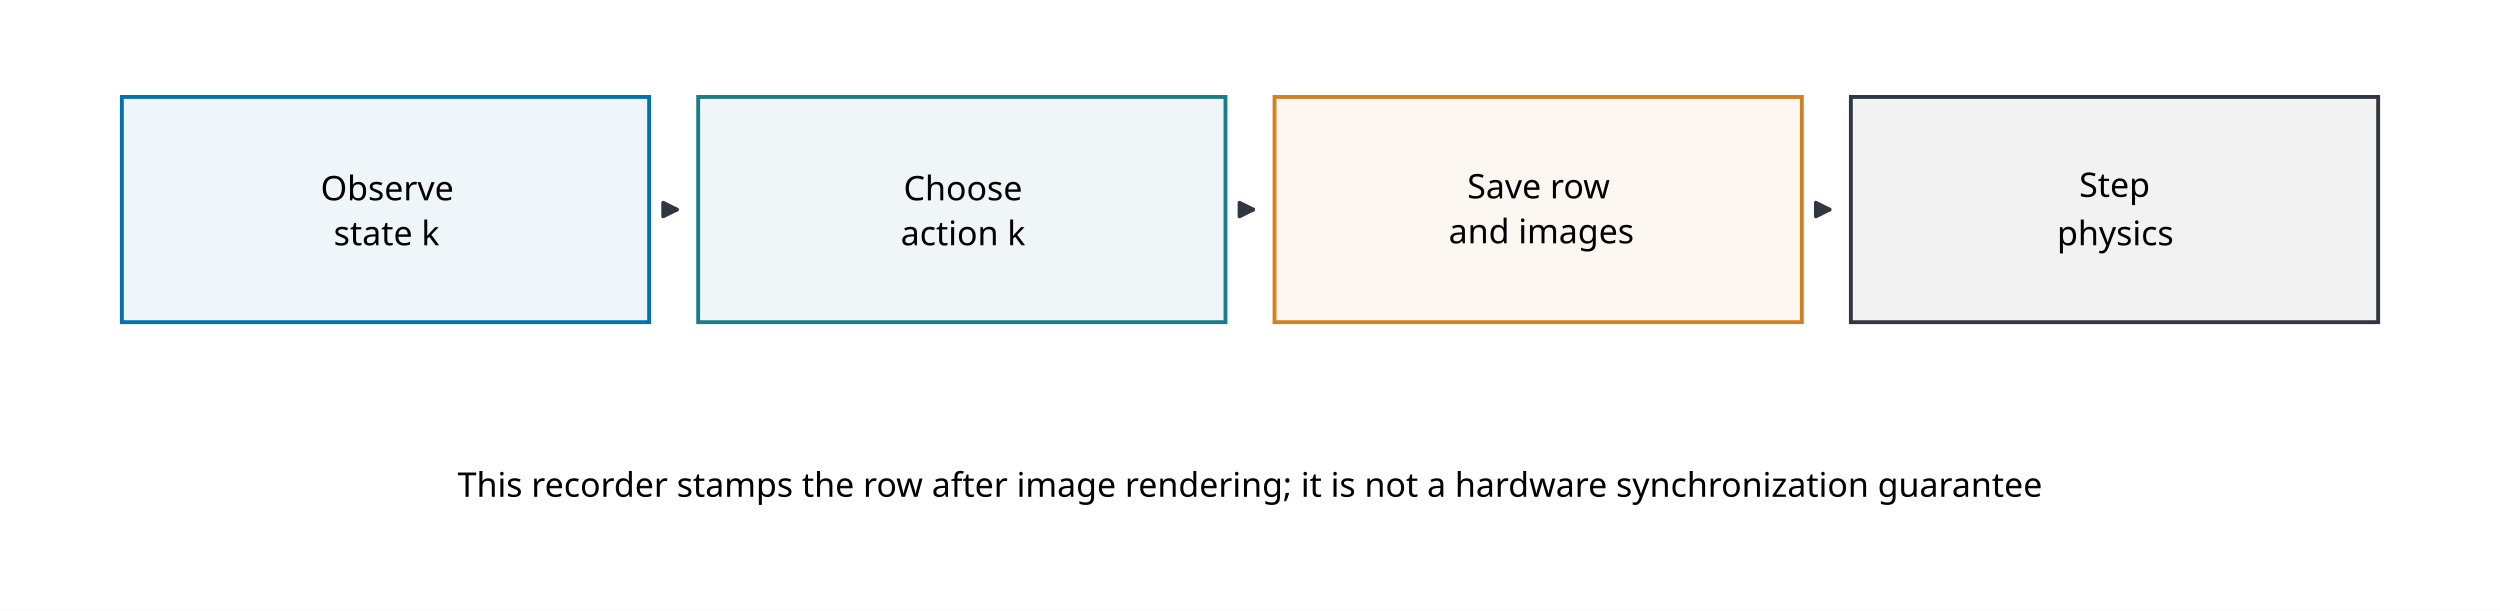
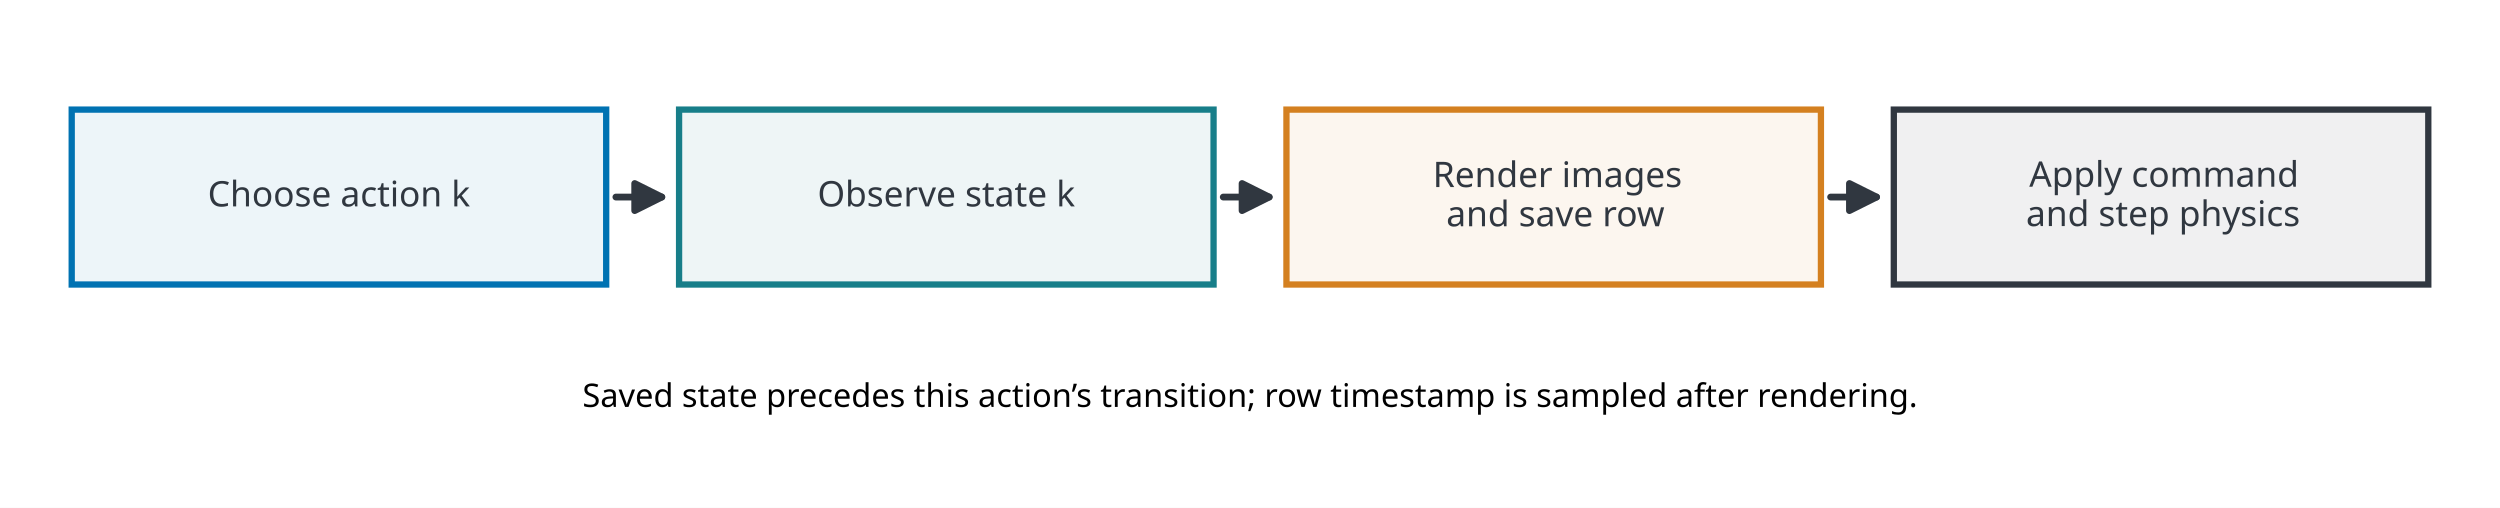
- <svg xmlns="http://www.w3.org/2000/svg" width="515.906pt" height="126pt" viewBox="0 0 515.906 126" version="1.1">
+ <svg xmlns="http://www.w3.org/2000/svg" width="516.24pt" height="104.861pt" viewBox="0 0 516.24 104.861" version="1.1">
  <defs>
    <style type="text/css">*{stroke-linejoin: round; stroke-linecap: butt}</style>
  </defs>
  <g id="figure_1">
    <g id="patch_1">
-       <path d="M 0 126 L 515.906 126 L 515.906 0 L 0 0 z " style="fill: #ffffff" />
+       <path d="M 0 104.861 L 516.24 104.861 L 516.24 0 L 0 0 z " style="fill: #ffffff" />
    </g>
    <g id="axes_1">
      <g id="patch_2">
-         <path d="M 25.144 66.486 L 133.957 66.486 L 133.957 20.006 L 25.144 20.006 z " clip-path="url(#peb98298372)" style="fill: #0072b2; fill-opacity: 0.063; stroke: #0072b2; stroke-width: 0.8; stroke-linejoin: miter" />
+         <path d="M 14.807 58.751 L 125.176 58.751 L 125.176 22.633 L 14.807 22.633 z " clip-path="url(#p0be483f7f4)" style="fill: #0072b2; fill-opacity: 0.071; stroke: #0072b2; stroke-width: 1.3; stroke-linejoin: miter" />
      </g>
      <g id="patch_3">
-         <path d="M 136.967 43.246 Q 138.763 43.246 139.664 43.246 " clip-path="url(#peb98298372)" style="fill: none; stroke: #303740; stroke-width: 0.8; stroke-linecap: round" />
-         <path d="M 136.864 41.846 L 139.664 43.246 L 136.864 44.646 z " clip-path="url(#peb98298372)" style="fill: #303740; stroke: #303740; stroke-width: 0.8; stroke-linecap: round" />
+         <path d="M 127.178 40.692 Q 132.704 40.692 136.664 40.692 " clip-path="url(#p0be483f7f4)" style="fill: none; stroke: #303740; stroke-width: 1.4; stroke-linecap: round" />
+         <path d="M 131.064 37.892 L 136.664 40.692 L 131.064 43.492 z " clip-path="url(#p0be483f7f4)" style="fill: #303740; stroke: #303740; stroke-width: 1.4; stroke-linecap: round" />
      </g>
      <g id="patch_4">
-         <path d="M 144.079 66.486 L 252.892 66.486 L 252.892 20.006 L 144.079 20.006 z " clip-path="url(#peb98298372)" style="fill: #177e89; fill-opacity: 0.063; stroke: #177e89; stroke-width: 0.8; stroke-linejoin: miter" />
+         <path d="M 140.226 58.751 L 250.595 58.751 L 250.595 22.633 L 140.226 22.633 z " clip-path="url(#p0be483f7f4)" style="fill: #177e89; fill-opacity: 0.071; stroke: #177e89; stroke-width: 1.3; stroke-linejoin: miter" />
      </g>
      <g id="patch_5">
-         <path d="M 255.902 43.246 Q 257.698 43.246 258.599 43.246 " clip-path="url(#peb98298372)" style="fill: none; stroke: #303740; stroke-width: 0.8; stroke-linecap: round" />
-         <path d="M 255.799 41.846 L 258.599 43.246 L 255.799 44.646 z " clip-path="url(#peb98298372)" style="fill: #303740; stroke: #303740; stroke-width: 0.8; stroke-linecap: round" />
+         <path d="M 252.597 40.692 Q 258.123 40.692 262.083 40.692 " clip-path="url(#p0be483f7f4)" style="fill: none; stroke: #303740; stroke-width: 1.4; stroke-linecap: round" />
+         <path d="M 256.483 37.892 L 262.083 40.692 L 256.483 43.492 z " clip-path="url(#p0be483f7f4)" style="fill: #303740; stroke: #303740; stroke-width: 1.4; stroke-linecap: round" />
      </g>
      <g id="patch_6">
-         <path d="M 263.014 66.486 L 371.826 66.486 L 371.826 20.006 L 263.014 20.006 z " clip-path="url(#peb98298372)" style="fill: #d48020; fill-opacity: 0.063; stroke: #d48020; stroke-width: 0.8; stroke-linejoin: miter" />
+         <path d="M 265.645 58.751 L 376.014 58.751 L 376.014 22.633 L 265.645 22.633 z " clip-path="url(#p0be483f7f4)" style="fill: #d48020; fill-opacity: 0.071; stroke: #d48020; stroke-width: 1.3; stroke-linejoin: miter" />
      </g>
      <g id="patch_7">
-         <path d="M 374.837 43.246 Q 376.632 43.246 377.534 43.246 " clip-path="url(#peb98298372)" style="fill: none; stroke: #303740; stroke-width: 0.8; stroke-linecap: round" />
-         <path d="M 374.734 41.846 L 377.534 43.246 L 374.734 44.646 z " clip-path="url(#peb98298372)" style="fill: #303740; stroke: #303740; stroke-width: 0.8; stroke-linecap: round" />
+         <path d="M 378.016 40.692 Q 383.542 40.692 387.502 40.692 " clip-path="url(#p0be483f7f4)" style="fill: none; stroke: #303740; stroke-width: 1.4; stroke-linecap: round" />
+         <path d="M 381.902 37.892 L 387.502 40.692 L 381.902 43.492 z " clip-path="url(#p0be483f7f4)" style="fill: #303740; stroke: #303740; stroke-width: 1.4; stroke-linecap: round" />
      </g>
      <g id="patch_8">
-         <path d="M 381.949 66.486 L 490.761 66.486 L 490.761 20.006 L 381.949 20.006 z " clip-path="url(#peb98298372)" style="fill: #303740; fill-opacity: 0.063; stroke: #303740; stroke-width: 0.8; stroke-linejoin: miter" />
+         <path d="M 391.064 58.751 L 501.433 58.751 L 501.433 22.633 L 391.064 22.633 z " clip-path="url(#p0be483f7f4)" style="fill: #303740; fill-opacity: 0.071; stroke: #303740; stroke-width: 1.3; stroke-linejoin: miter" />
      </g>
      <g id="text_1">
-         <text style="font-size: 7px; font-family: 'MiSans'" transform="translate(66.17017 41.335)">Observe</text>
-         <text style="font-size: 7px; font-family: 'MiSans'" transform="translate(68.86134 50.617)">state k</text>
+         <text style="font-size: 7.282px; font-family: 'MiSans'; text-anchor: middle; fill: #303740" x="69.992" y="42.622" transform="rotate(-0 69.99152 42.62173)">Choose action k</text>
      </g>
      <g id="text_2">
-         <text style="font-size: 7px; font-family: 'MiSans'" transform="translate(186.4629 41.335)">Choose</text>
-         <text style="font-size: 7px; font-family: 'MiSans'" transform="translate(185.8679 50.617)">action k</text>
+         <text style="font-size: 7.282px; font-family: 'MiSans'; text-anchor: middle; fill: #303740" x="195.411" y="42.622" transform="rotate(-0 195.4105 42.62173)">Observe state k</text>
      </g>
      <g id="text_3">
-         <text style="font-size: 7px; font-family: 'MiSans'" transform="translate(302.7759 40.93578)">Save row</text>
-         <text style="font-size: 7px; font-family: 'MiSans'" transform="translate(298.9467 50.21778)">and images</text>
+         <text style="font-size: 7.282px; font-family: 'MiSans'; fill: #303740" transform="translate(295.8698 38.62389)">Render images</text>
+         <text style="font-size: 7.282px; font-family: 'MiSans'; fill: #303740" transform="translate(298.6517 46.72197)">and save row</text>
      </g>
      <g id="text_4">
-         <text style="font-size: 7px; font-family: 'MiSans'" transform="translate(429.0536 40.635)">Step</text>
-         <text style="font-size: 7px; font-family: 'MiSans'" transform="translate(424.4971 50.617)">physics</text>
+         <text style="font-size: 7.282px; font-family: 'MiSans'; fill: #303740" transform="translate(419.0285 38.56245)">Apply command</text>
+         <text style="font-size: 7.282px; font-family: 'MiSans'; fill: #303740" transform="translate(418.3691 46.68101)">and step physics</text>
      </g>
      <g id="text_5">
-         <text style="font-size: 7px; font-family: 'MiSans'; text-anchor: middle" x="257.953" y="102.515" transform="rotate(-0 257.9528 102.5148)">This recorder stamps the row after image rendering; it is not a hardware synchronization guarantee</text>
+         <text style="font-size: 6.722px; font-family: 'MiSans'; text-anchor: middle" x="258.12" y="84.035" transform="rotate(-0 258.12 84.03464)">Saved state precedes this action’s transition; row timestamp is sampled after rendering.</text>
      </g>
    </g>
  </g>
  <defs>
-     <clipPath id="peb98298372">
-       <rect x="4.9" y="4.9" width="506.106" height="116.2" />
+     <clipPath id="p0be483f7f4">
+       <rect x="7.282" y="7.282" width="501.676" height="90.297" />
    </clipPath>
  </defs>
</svg>
